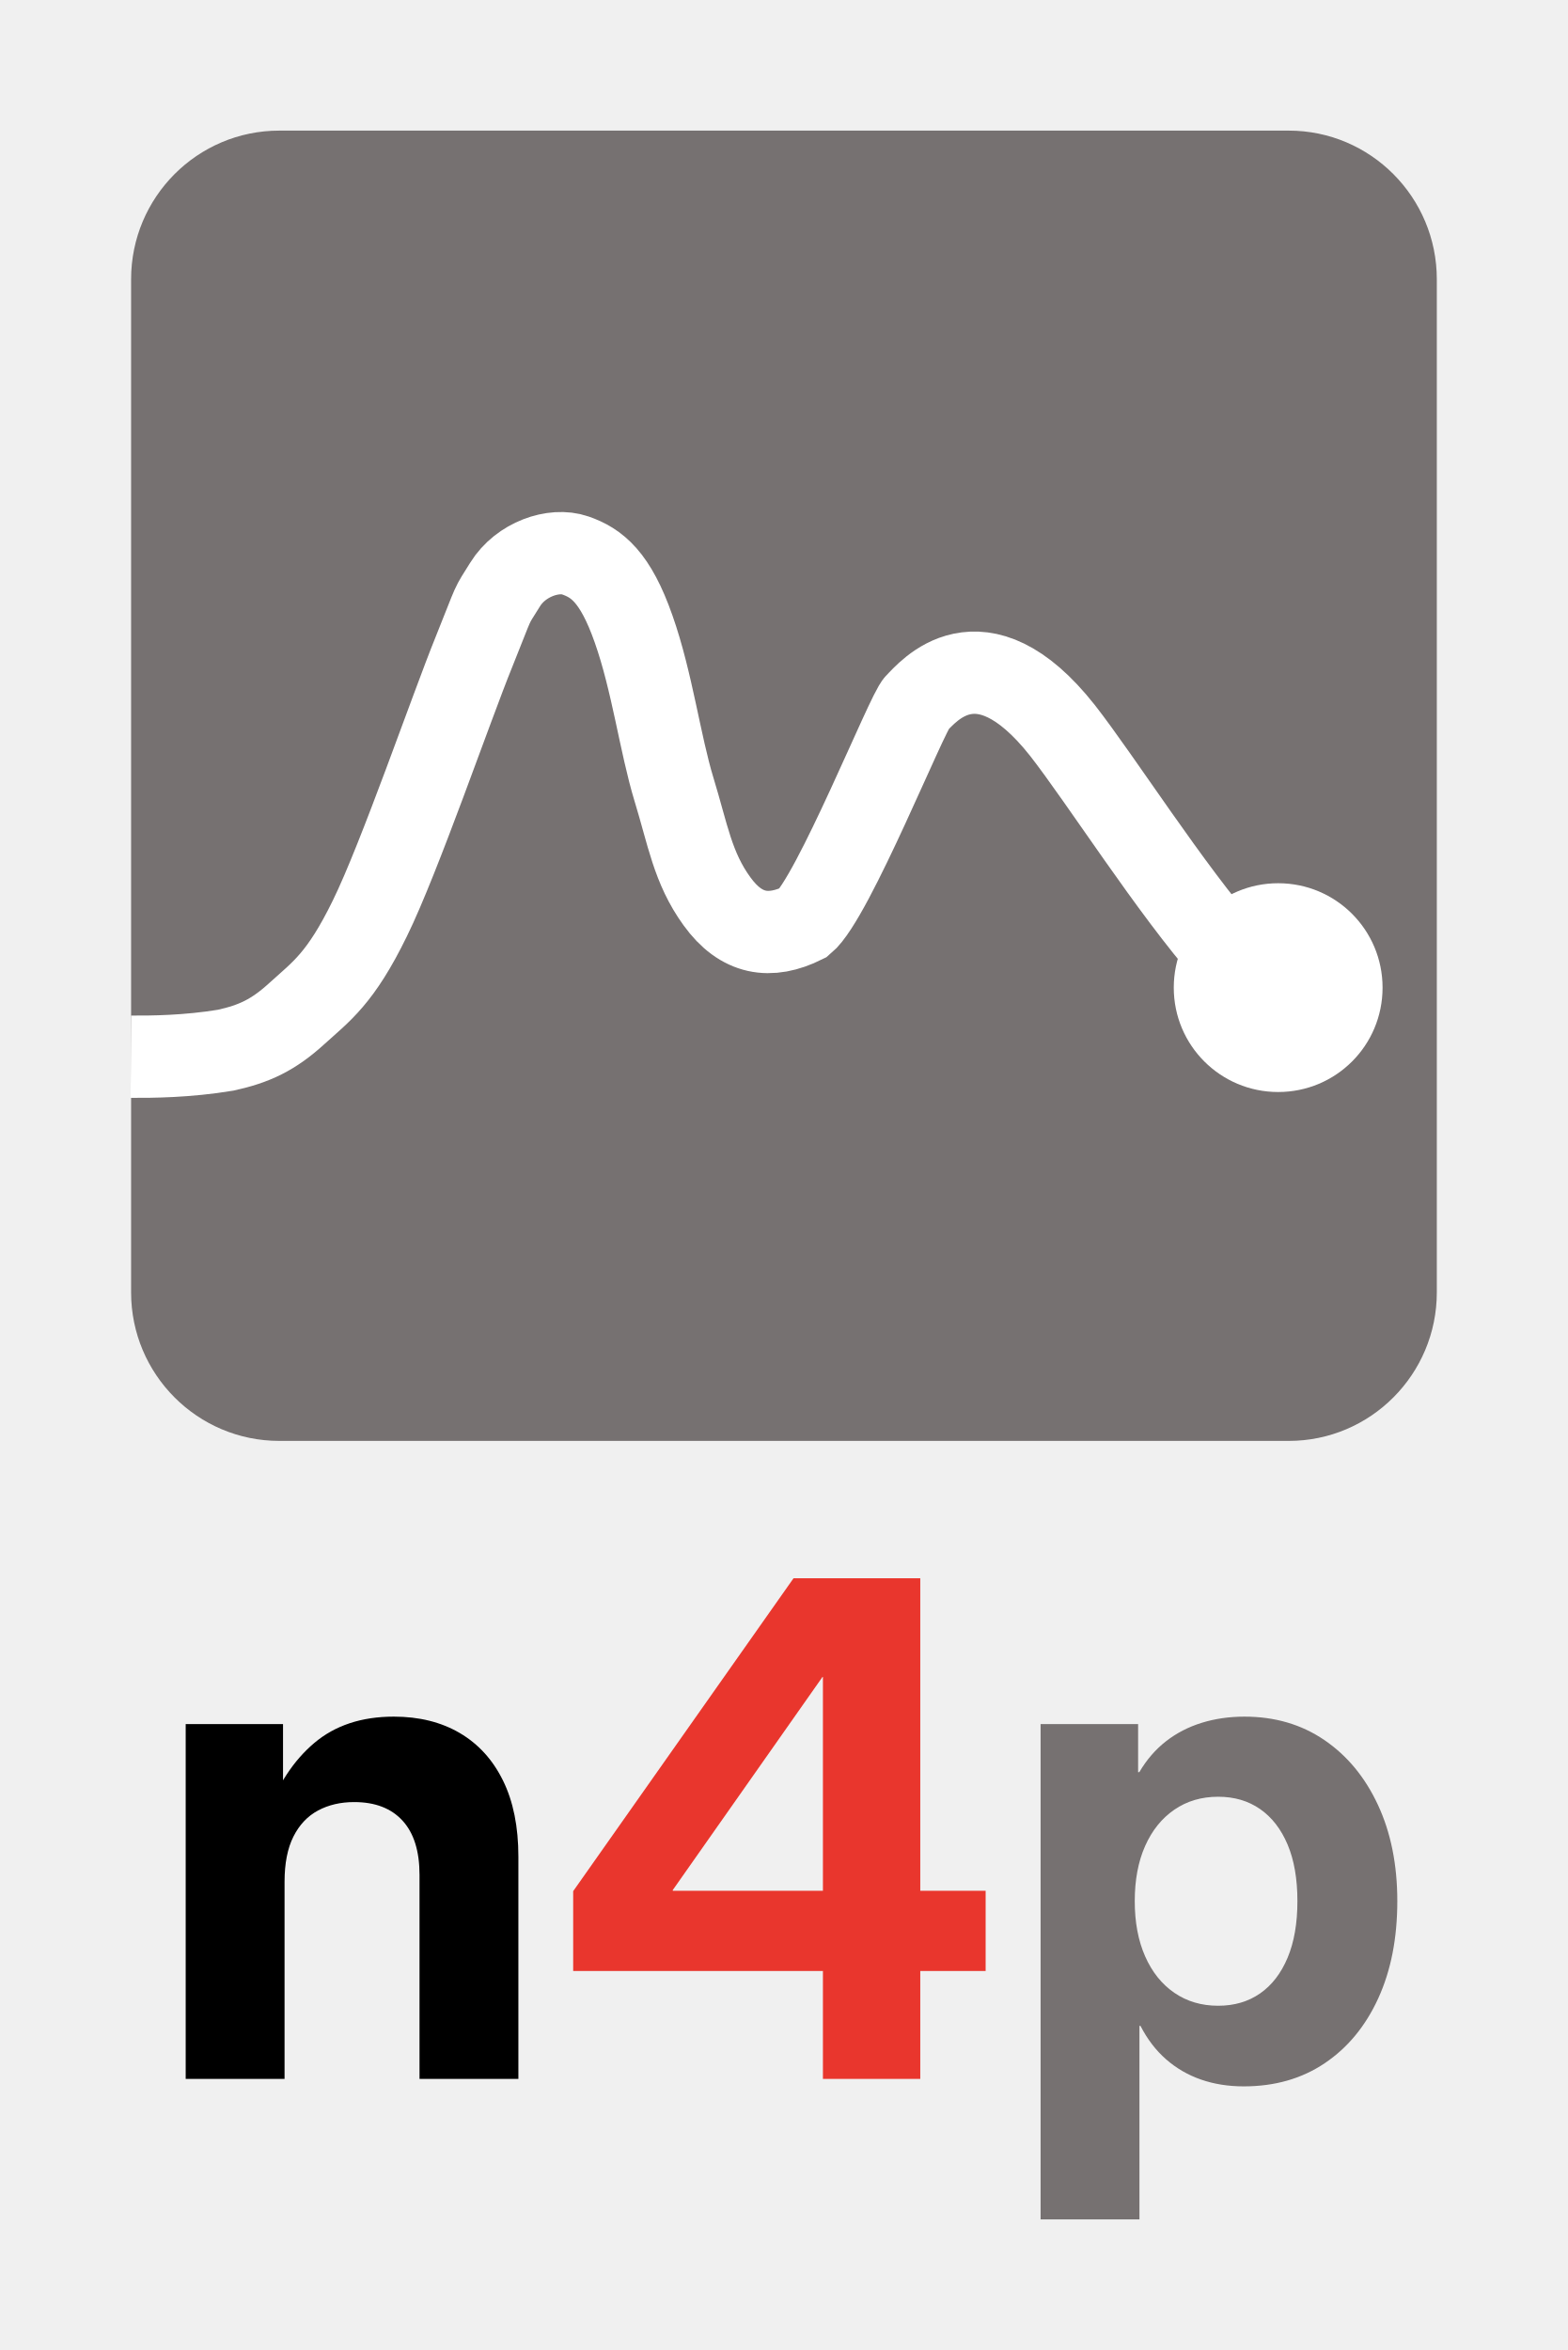
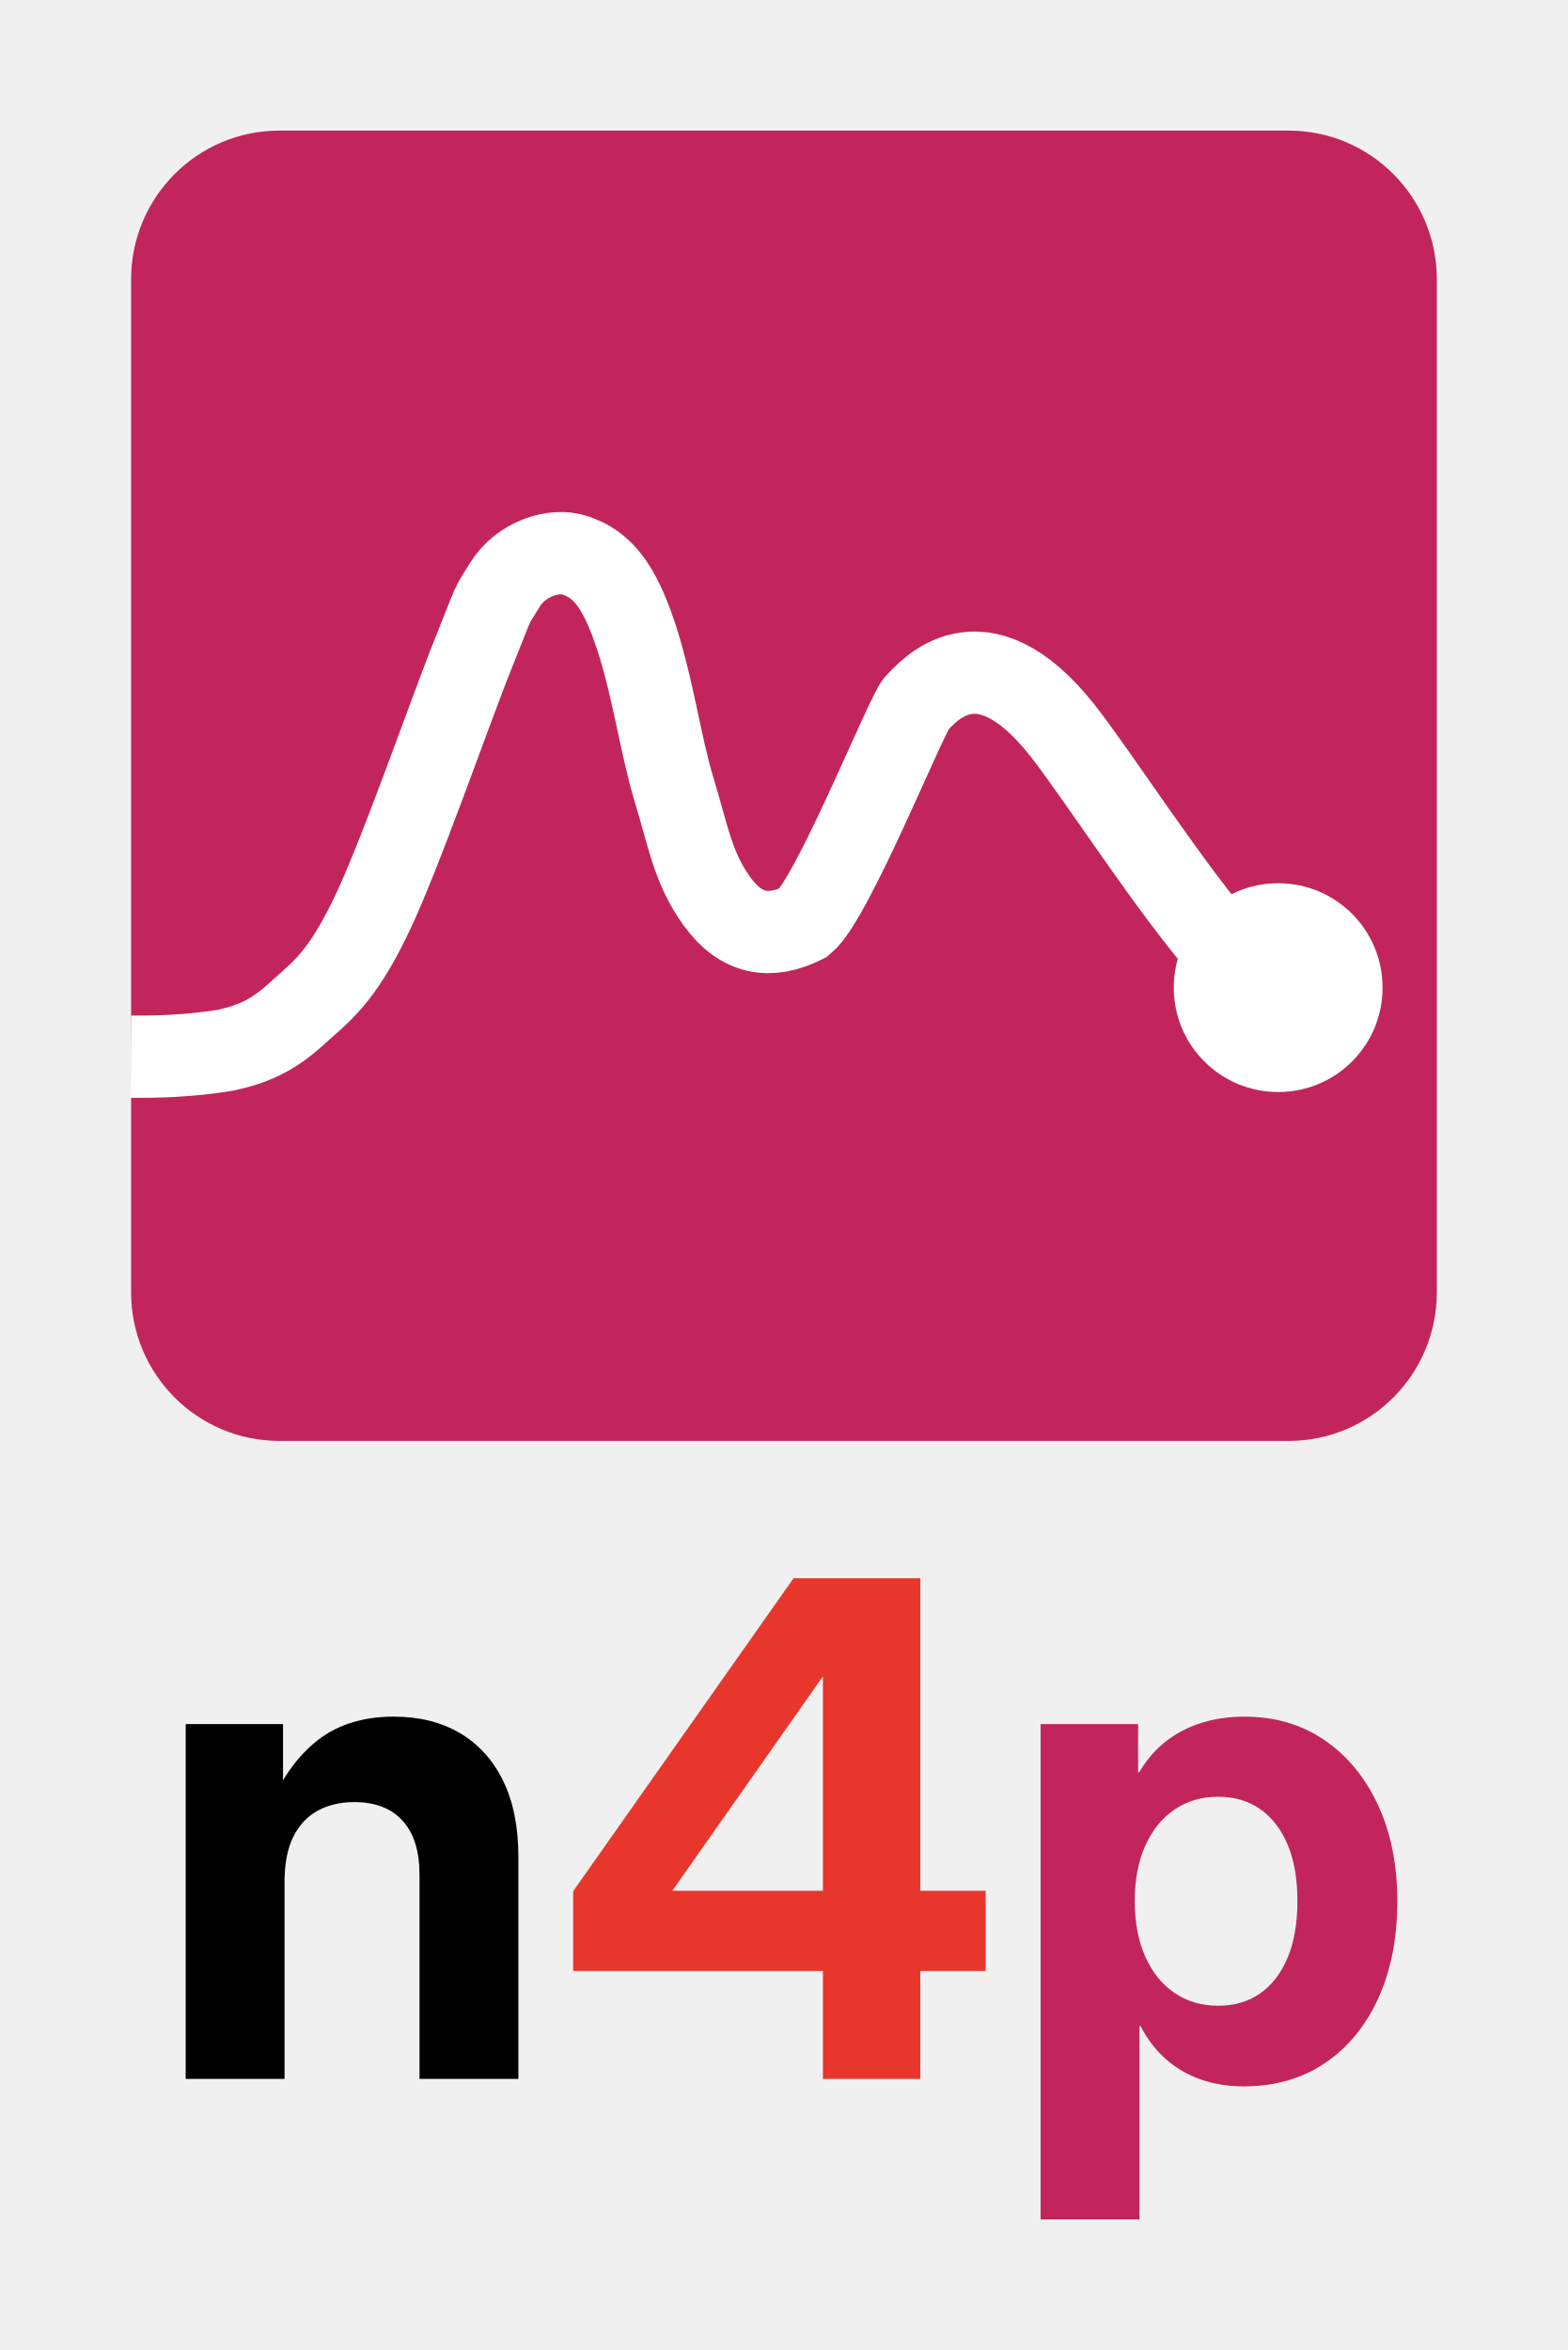
<svg xmlns="http://www.w3.org/2000/svg" width="288.00" height="431.81" viewBox="0 0 288 431.809">
  <defs>
    <defs id="defs1">
      <clipPath clipPathUnits="userSpaceOnUse" id="nirs4all_papers_clip">
        <path d="M 75.196,-0.48 H 381.42 V 303.184 H 75.196 Z" id="path1" />
      </clipPath>
    </defs>
  </defs>
  <g transform="translate(24.0,24.0) scale(0.7810409) translate(0,0)">
    <g id="g8" transform="translate(-0.251271,1.105743)">
      <g id="g9">
-         <path style="fill:#767171;fill-opacity:1;fill-rule:evenodd;stroke:none" d="M 1.532,35.751 C 1.532,16.792 16.891,1.432 35.85,1.432 H 269.478 c 18.919,0 34.278,15.359 34.278,34.318 V 269.538 c 0,18.919 -15.359,34.278 -34.278,34.278 H 35.85 c -18.959,0 -34.318,-15.359 -34.318,-34.278 z" id="path2" transform="matrix(1.016366,0,0,1.019436,-1.193727,-2.565972)" />
+         <path style="fill:#C2255C;fill-opacity:1;fill-rule:evenodd;stroke:none" d="M 1.532,35.751 C 1.532,16.792 16.891,1.432 35.85,1.432 H 269.478 c 18.919,0 34.278,15.359 34.278,34.318 V 269.538 c 0,18.919 -15.359,34.278 -34.278,34.278 H 35.85 c -18.959,0 -34.318,-15.359 -34.318,-34.278 z" id="path2" transform="matrix(1.016366,0,0,1.019436,-1.193727,-2.565972)" />
        <path style="fill:none;stroke:#ffffff;stroke-width:19.359px;stroke-linecap:butt;stroke-linejoin:miter;stroke-miterlimit:8;stroke-dasharray:none;stroke-opacity:1" clip-path="url(#nirs4all_papers_clip)" d="m 78.351,215.764 c 4.918,0.027 13.252,-0.031 22.324,-1.535 6.68,-1.48 11.159,-3.52 16.799,-8.68 5.68,-5.16 10.199,-8.16 17.119,-22.359 6.96,-14.159 19.159,-49.597 24.479,-62.677 5.28,-13.119 3.64,-9.919 7.32,-15.839 3.68,-5.96 11.479,-8.6 16.519,-6.84 5.04,1.76 9.4,5 13.719,17.319 4.36,12.359 6.24,27.039 9.479,37.678 3.28,10.679 4.4,18.479 10.119,26.359 5.68,7.88 12.481,8.963 20.439,5 6.876,-5.694 24.359,-49.637 26.599,-51.677 2.24,-2.04 14.719,-18.239 34.238,6.48 8.92,11.399 25.559,37.558 38.798,52.557" id="path3" transform="translate(-78.04647,1.00513)" />
        <path style="fill:#ffffff;fill-opacity:1;fill-rule:evenodd;stroke:none" d="m 245.652,200.515 c 0,-13.559 10.999,-24.559 24.559,-24.559 13.599,0 24.559,10.999 24.559,24.559 0,13.599 -10.959,24.559 -24.559,24.559 -13.559,0 -24.559,-10.959 -24.559,-24.559 z" id="path4" />
      </g>
    </g>
  </g>
  <path fill="#000000" d="M52.284 345.775V382.0H34.119V316.797H52.003V333.771H48.906Q52.017 325.108 57.745 320.269Q63.473 315.429 72.358 315.429Q79.332 315.429 84.465 318.434Q89.599 321.438 92.424 327.18Q95.248 332.923 95.248 341.162V382.0H77.083V344.503Q77.083 337.945 73.956 334.537Q70.828 331.129 65.081 331.129Q61.327 331.129 58.437 332.677Q55.548 334.224 53.916 337.463Q52.284 340.702 52.284 345.775Z" />
  <path fill="#E9362D" d="M105.316 362.172V347.5L145.806 290.0H157.699V308.14H151.122L123.613 347.295V347.425H181.102V362.172ZM151.203 382.0V357.722V351.133V290.0H169.092V382.0Z" />
-   <path fill="#767171" d="M191.198 407.809V316.797H209.116V325.629H209.339Q211.339 322.22 214.233 319.962Q217.127 317.704 220.795 316.566Q224.463 315.429 228.662 315.429Q237.016 315.429 243.326 319.723Q249.636 324.017 253.188 331.659Q256.741 339.301 256.741 349.332Q256.741 359.535 253.238 367.194Q249.736 374.852 243.409 379.11Q237.083 383.368 228.529 383.368Q224.263 383.368 220.664 382.114Q217.064 380.86 214.248 378.39Q211.433 375.921 209.553 372.254H209.363V407.809ZM223.823 368.553Q228.27 368.553 231.525 366.292Q234.78 364.03 236.583 359.73Q238.386 355.43 238.386 349.332Q238.386 343.206 236.583 338.939Q234.78 334.672 231.525 332.411Q228.27 330.149 223.823 330.149Q219.239 330.149 215.776 332.524Q212.314 334.9 210.406 339.195Q208.499 343.49 208.499 349.332Q208.499 355.146 210.406 359.474Q212.314 363.803 215.776 366.178Q219.239 368.553 223.823 368.553Z" />
+   <path fill="#C2255C" d="M191.198 407.809V316.797H209.116V325.629H209.339Q211.339 322.22 214.233 319.962Q217.127 317.704 220.795 316.566Q224.463 315.429 228.662 315.429Q237.016 315.429 243.326 319.723Q249.636 324.017 253.188 331.659Q256.741 339.301 256.741 349.332Q256.741 359.535 253.238 367.194Q249.736 374.852 243.409 379.11Q237.083 383.368 228.529 383.368Q224.263 383.368 220.664 382.114Q217.064 380.86 214.248 378.39Q211.433 375.921 209.553 372.254H209.363V407.809ZM223.823 368.553Q228.27 368.553 231.525 366.292Q234.78 364.03 236.583 359.73Q238.386 355.43 238.386 349.332Q238.386 343.206 236.583 338.939Q234.78 334.672 231.525 332.411Q228.27 330.149 223.823 330.149Q219.239 330.149 215.776 332.524Q212.314 334.9 210.406 339.195Q208.499 343.49 208.499 349.332Q208.499 355.146 210.406 359.474Q212.314 363.803 215.776 366.178Q219.239 368.553 223.823 368.553Z" />
</svg>
